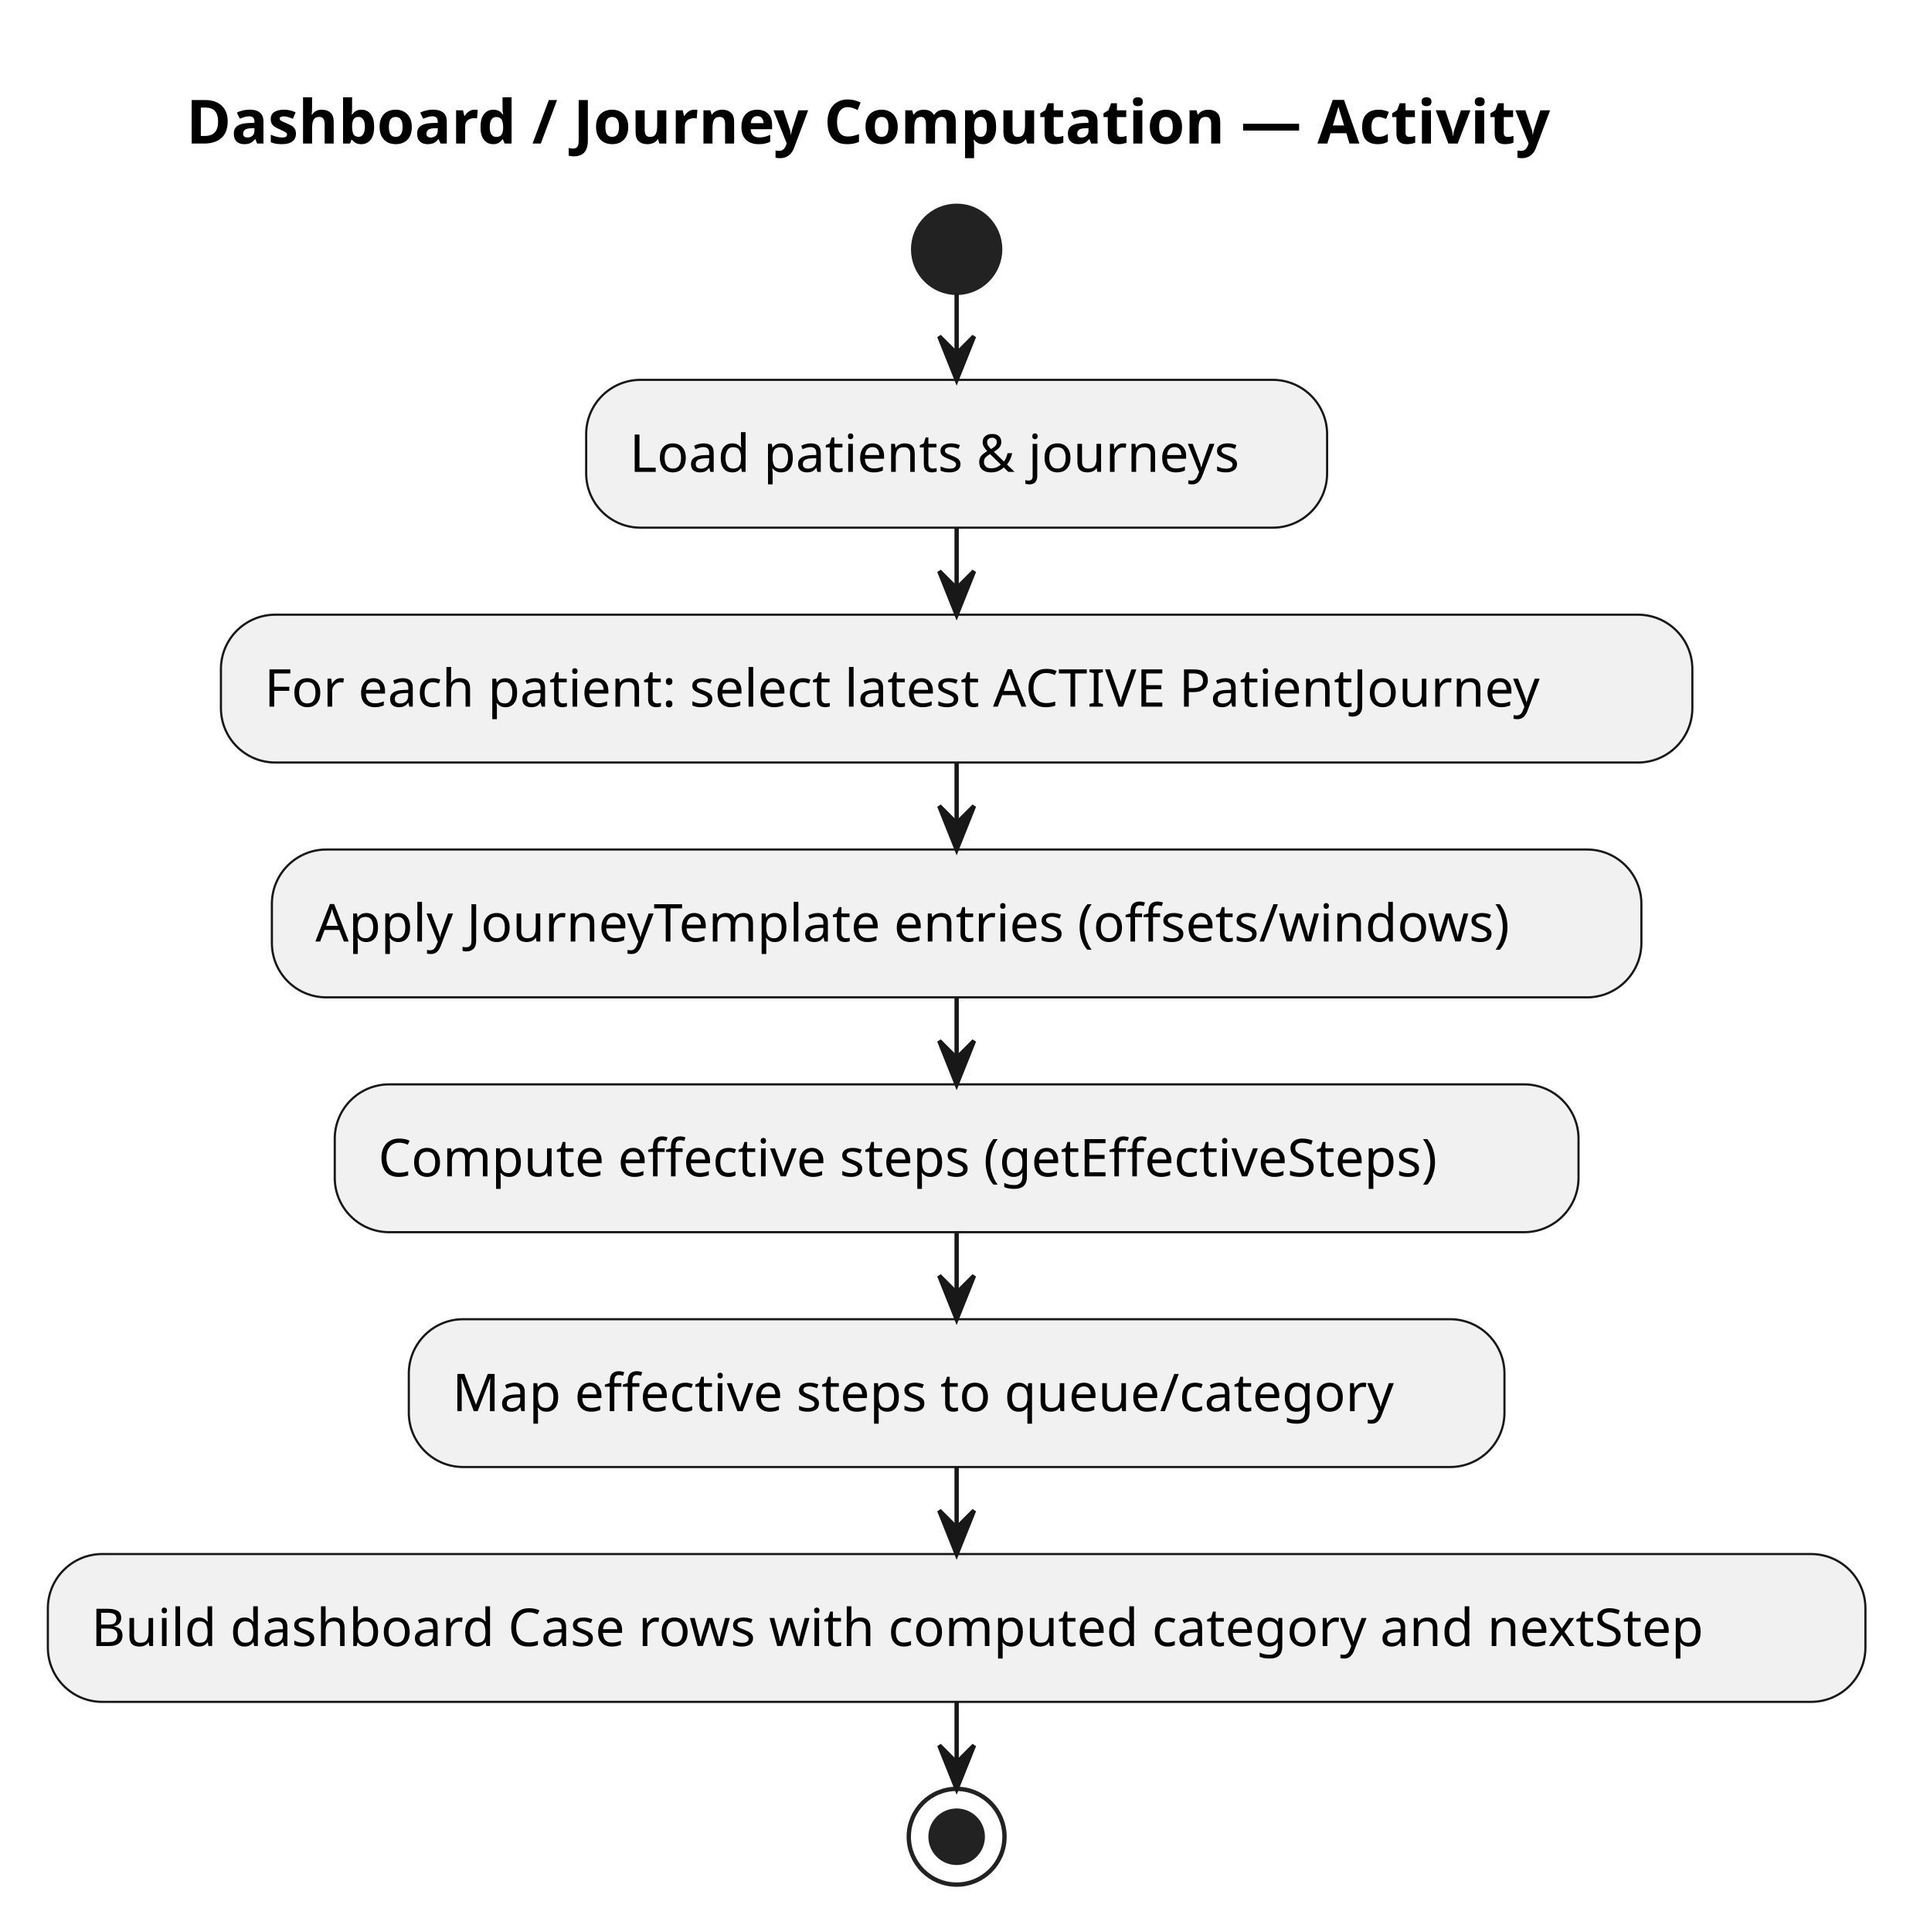
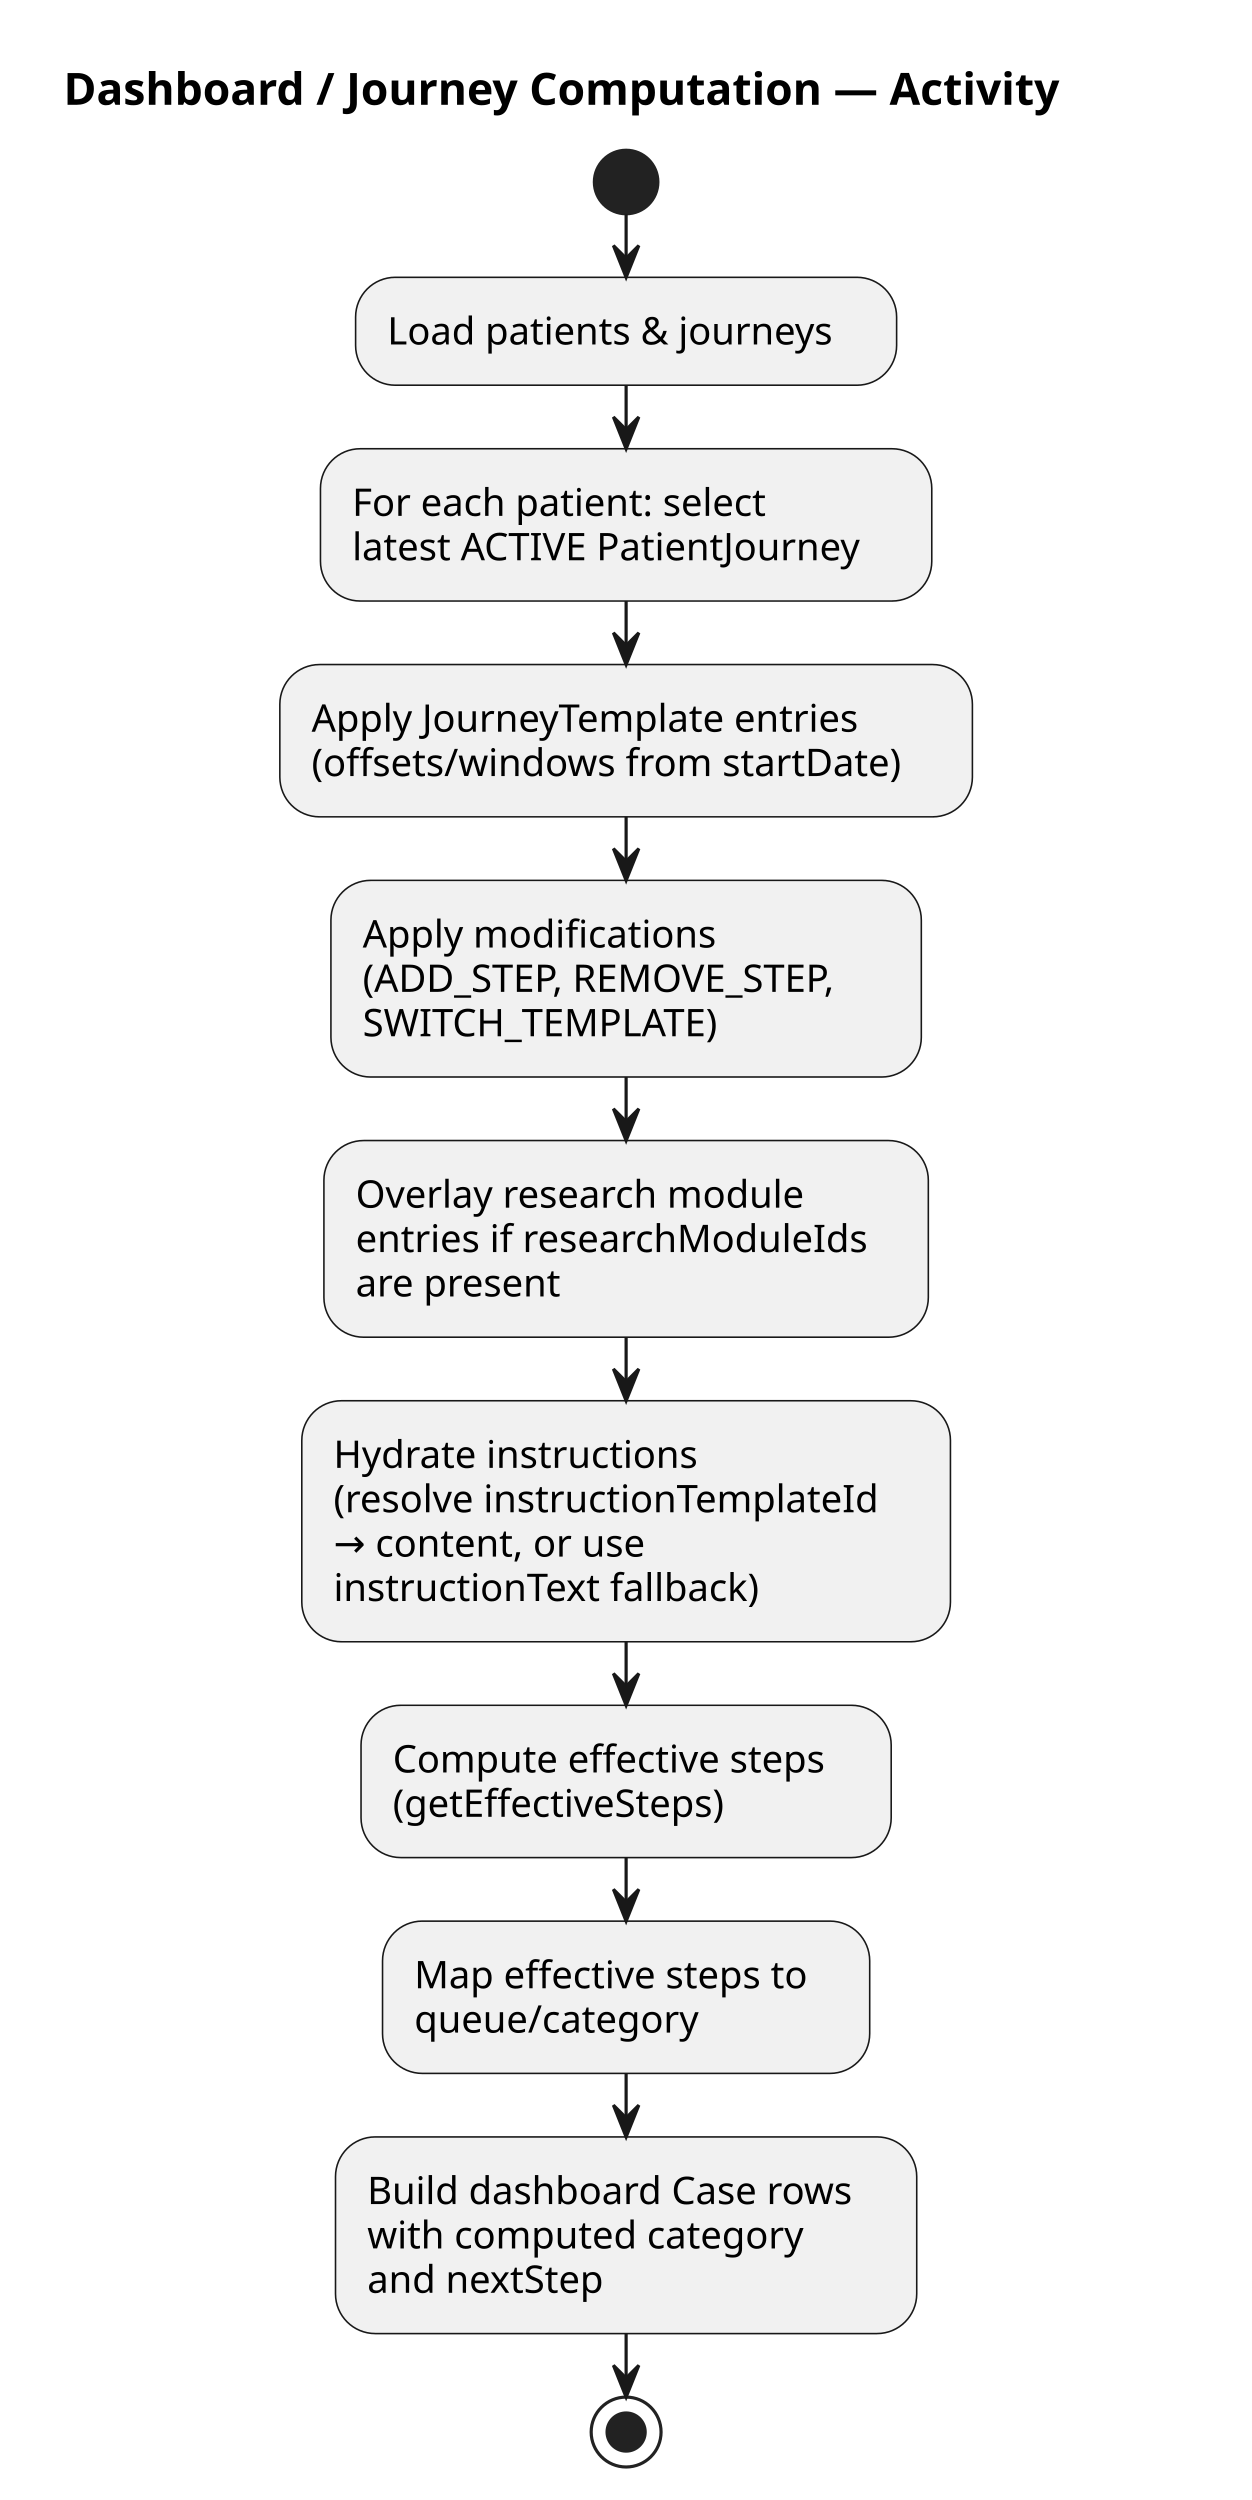
- <svg xmlns="http://www.w3.org/2000/svg" contentStyleType="text/css" data-diagram-type="ACTIVITY" height="444px" preserveAspectRatio="none" style="width:439px;height:444px;background:#FFFFFF;" version="1.1" viewBox="0 0 439 444" width="439px" zoomAndPan="magnify">
+ <svg xmlns="http://www.w3.org/2000/svg" contentStyleType="text/css" data-diagram-type="ACTIVITY" height="787px" preserveAspectRatio="none" style="width:394px;height:787px;background:#FFFFFF;" version="1.1" viewBox="0 0 394 787" width="394px" zoomAndPan="magnify">
  <defs />
  <g>
    <g class="title" data-source-line="1">
-       <text fill="#000000" font-family="sans-serif" font-size="14" font-weight="bold" lengthAdjust="spacing" textLength="351.203" x="42.789" y="32.995">Dashboard / Journey Computation — Activity</text>
+       <text fill="#000000" font-family="sans-serif" font-size="14" font-weight="bold" lengthAdjust="spacing" textLength="351.203" x="20" y="32.995">Dashboard / Journey Computation — Activity</text>
    </g>
-     <ellipse cx="219.891" cy="57.297" fill="#222222" rx="10" ry="10" style="stroke:#222222;stroke-width:1;" />
-     <rect fill="#F1F1F1" height="33.969" rx="12.5" ry="12.5" style="stroke:#181818;stroke-width:0.5;" width="170.31" x="134.735" y="87.297" />
-     <text fill="#000000" font-family="sans-serif" font-size="12" lengthAdjust="spacing" textLength="150.31" x="144.735" y="108.436">Load patients &amp; journeys</text>
-     <rect fill="#F1F1F1" height="33.969" rx="12.5" ry="12.5" style="stroke:#181818;stroke-width:0.5;" width="338.217" x="50.782" y="141.266" />
-     <text fill="#000000" font-family="sans-serif" font-size="12" lengthAdjust="spacing" textLength="318.217" x="60.782" y="162.404">For each patient: select latest ACTIVE PatientJourney</text>
-     <rect fill="#F1F1F1" height="33.969" rx="12.5" ry="12.5" style="stroke:#181818;stroke-width:0.5;" width="314.791" x="62.495" y="195.234" />
-     <text fill="#000000" font-family="sans-serif" font-size="12" lengthAdjust="spacing" textLength="294.791" x="72.495" y="216.373">Apply JourneyTemplate entries (offsets/windows)</text>
-     <rect fill="#F1F1F1" height="33.969" rx="12.5" ry="12.5" style="stroke:#181818;stroke-width:0.5;" width="285.887" x="76.947" y="249.203" />
-     <text fill="#000000" font-family="sans-serif" font-size="12" lengthAdjust="spacing" textLength="265.887" x="86.947" y="270.342">Compute effective steps (getEffectiveSteps)</text>
-     <rect fill="#F1F1F1" height="33.969" rx="12.5" ry="12.5" style="stroke:#181818;stroke-width:0.5;" width="251.844" x="93.969" y="303.172" />
-     <text fill="#000000" font-family="sans-serif" font-size="12" lengthAdjust="spacing" textLength="231.844" x="103.969" y="324.31">Map effective steps to queue/category</text>
-     <rect fill="#F1F1F1" height="33.969" rx="12.5" ry="12.5" style="stroke:#181818;stroke-width:0.5;" width="417.781" x="11" y="357.141" />
-     <text fill="#000000" font-family="sans-serif" font-size="12" lengthAdjust="spacing" textLength="397.781" x="21" y="378.279">Build dashboard Case rows with computed category and nextStep</text>
-     <ellipse cx="219.891" cy="422.109" fill="none" rx="11" ry="11" style="stroke:#222222;stroke-width:1;" />
-     <ellipse cx="219.891" cy="422.109" fill="#222222" rx="6" ry="6" style="stroke:#222222;stroke-width:1;" />
-     <line style="stroke:#181818;stroke-width:1;" x1="219.891" x2="219.891" y1="67.297" y2="87.297" />
-     <polygon fill="#181818" points="215.891,77.297,219.891,87.297,223.891,77.297,219.891,81.297" style="stroke:#181818;stroke-width:1;" />
-     <line style="stroke:#181818;stroke-width:1;" x1="219.891" x2="219.891" y1="121.266" y2="141.266" />
-     <polygon fill="#181818" points="215.891,131.266,219.891,141.266,223.891,131.266,219.891,135.266" style="stroke:#181818;stroke-width:1;" />
-     <line style="stroke:#181818;stroke-width:1;" x1="219.891" x2="219.891" y1="175.234" y2="195.234" />
-     <polygon fill="#181818" points="215.891,185.234,219.891,195.234,223.891,185.234,219.891,189.234" style="stroke:#181818;stroke-width:1;" />
-     <line style="stroke:#181818;stroke-width:1;" x1="219.891" x2="219.891" y1="229.203" y2="249.203" />
-     <polygon fill="#181818" points="215.891,239.203,219.891,249.203,223.891,239.203,219.891,243.203" style="stroke:#181818;stroke-width:1;" />
-     <line style="stroke:#181818;stroke-width:1;" x1="219.891" x2="219.891" y1="283.172" y2="303.172" />
-     <polygon fill="#181818" points="215.891,293.172,219.891,303.172,223.891,293.172,219.891,297.172" style="stroke:#181818;stroke-width:1;" />
-     <line style="stroke:#181818;stroke-width:1;" x1="219.891" x2="219.891" y1="337.141" y2="357.141" />
-     <polygon fill="#181818" points="215.891,347.141,219.891,357.141,223.891,347.141,219.891,351.141" style="stroke:#181818;stroke-width:1;" />
-     <line style="stroke:#181818;stroke-width:1;" x1="219.891" x2="219.891" y1="391.109" y2="411.109" />
-     <polygon fill="#181818" points="215.891,401.109,219.891,411.109,223.891,401.109,219.891,405.109" style="stroke:#181818;stroke-width:1;" />
+     <ellipse cx="197.102" cy="57.297" fill="#222222" rx="10" ry="10" style="stroke:#222222;stroke-width:1;" />
+     <rect fill="#F1F1F1" height="33.969" rx="12.5" ry="12.5" style="stroke:#181818;stroke-width:0.5;" width="170.31" x="111.946" y="87.297" />
+     <text fill="#000000" font-family="sans-serif" font-size="12" lengthAdjust="spacing" textLength="150.31" x="121.946" y="108.436">Load patients &amp; journeys</text>
+     <rect fill="#F1F1F1" height="47.938" rx="12.5" ry="12.5" style="stroke:#181818;stroke-width:0.5;" width="192.441" x="100.881" y="141.266" />
+     <text fill="#000000" font-family="sans-serif" font-size="12" lengthAdjust="spacing" textLength="141.961" x="110.881" y="162.404">For each patient: select</text>
+     <text fill="#000000" font-family="sans-serif" font-size="12" lengthAdjust="spacing" textLength="172.441" x="110.881" y="176.373">latest ACTIVE PatientJourney</text>
+     <rect fill="#F1F1F1" height="47.938" rx="12.5" ry="12.5" style="stroke:#181818;stroke-width:0.5;" width="218.018" x="88.093" y="209.203" />
+     <text fill="#000000" font-family="sans-serif" font-size="12" lengthAdjust="spacing" textLength="185.408" x="98.093" y="230.342">Apply JourneyTemplate entries</text>
+     <text fill="#000000" font-family="sans-serif" font-size="12" lengthAdjust="spacing" textLength="198.018" x="98.093" y="244.31">(offsets/windows from startDate)</text>
+     <rect fill="#F1F1F1" height="61.906" rx="12.5" ry="12.5" style="stroke:#181818;stroke-width:0.5;" width="185.856" x="104.174" y="277.141" />
+     <text fill="#000000" font-family="sans-serif" font-size="12" lengthAdjust="spacing" textLength="118.424" x="114.174" y="298.279">Apply modifications</text>
+     <text fill="#000000" font-family="sans-serif" font-size="12" lengthAdjust="spacing" textLength="165.856" x="114.174" y="312.248">(ADD_STEP, REMOVE_STEP,</text>
+     <text fill="#000000" font-family="sans-serif" font-size="12" lengthAdjust="spacing" textLength="120.744" x="114.174" y="326.217">SWITCH_TEMPLATE)</text>
+     <rect fill="#F1F1F1" height="61.906" rx="12.5" ry="12.5" style="stroke:#181818;stroke-width:0.5;" width="190.268" x="101.968" y="359.047" />
+     <text fill="#000000" font-family="sans-serif" font-size="12" lengthAdjust="spacing" textLength="151.693" x="111.968" y="380.185">Overlay research module</text>
+     <text fill="#000000" font-family="sans-serif" font-size="12" lengthAdjust="spacing" textLength="170.268" x="111.968" y="394.154">entries if researchModuleIds</text>
+     <text fill="#000000" font-family="sans-serif" font-size="12" lengthAdjust="spacing" textLength="69.363" x="111.968" y="408.123">are present</text>
+     <rect fill="#F1F1F1" height="75.875" rx="12.5" ry="12.5" style="stroke:#181818;stroke-width:0.5;" width="204.195" x="95.004" y="440.953" />
+     <text fill="#000000" font-family="sans-serif" font-size="12" lengthAdjust="spacing" textLength="122.203" x="105.004" y="462.092">Hydrate instructions</text>
+     <text fill="#000000" font-family="sans-serif" font-size="12" lengthAdjust="spacing" textLength="184.195" x="105.004" y="476.06">(resolve instructionTemplateId</text>
+     <text fill="#000000" font-family="sans-serif" font-size="12" lengthAdjust="spacing" textLength="104.772" x="105.004" y="490.029">→ content, or use</text>
+     <text fill="#000000" font-family="sans-serif" font-size="12" lengthAdjust="spacing" textLength="145.799" x="105.004" y="503.998">instructionText fallback)</text>
+     <rect fill="#F1F1F1" height="47.938" rx="12.5" ry="12.5" style="stroke:#181818;stroke-width:0.5;" width="166.894" x="113.654" y="536.828" />
+     <text fill="#000000" font-family="sans-serif" font-size="12" lengthAdjust="spacing" textLength="146.894" x="123.654" y="557.967">Compute effective steps</text>
+     <text fill="#000000" font-family="sans-serif" font-size="12" lengthAdjust="spacing" textLength="115.178" x="123.654" y="571.936">(getEffectiveSteps)</text>
+     <rect fill="#F1F1F1" height="47.938" rx="12.5" ry="12.5" style="stroke:#181818;stroke-width:0.5;" width="153.359" x="120.422" y="604.766" />
+     <text fill="#000000" font-family="sans-serif" font-size="12" lengthAdjust="spacing" textLength="133.359" x="130.422" y="625.904">Map effective steps to</text>
+     <text fill="#000000" font-family="sans-serif" font-size="12" lengthAdjust="spacing" textLength="94.67" x="130.422" y="639.873">queue/category</text>
+     <rect fill="#F1F1F1" height="61.906" rx="12.5" ry="12.5" style="stroke:#181818;stroke-width:0.5;" width="182.967" x="105.618" y="672.703" />
+     <text fill="#000000" font-family="sans-serif" font-size="12" lengthAdjust="spacing" textLength="162.967" x="115.618" y="693.842">Build dashboard Case rows</text>
+     <text fill="#000000" font-family="sans-serif" font-size="12" lengthAdjust="spacing" textLength="146.678" x="115.618" y="707.811">with computed category</text>
+     <text fill="#000000" font-family="sans-serif" font-size="12" lengthAdjust="spacing" textLength="80.508" x="115.618" y="721.779">and nextStep</text>
+     <ellipse cx="197.102" cy="765.609" fill="none" rx="11" ry="11" style="stroke:#222222;stroke-width:1;" />
+     <ellipse cx="197.102" cy="765.609" fill="#222222" rx="6" ry="6" style="stroke:#222222;stroke-width:1;" />
+     <line style="stroke:#181818;stroke-width:1;" x1="197.102" x2="197.102" y1="67.297" y2="87.297" />
+     <polygon fill="#181818" points="193.102,77.297,197.102,87.297,201.102,77.297,197.102,81.297" style="stroke:#181818;stroke-width:1;" />
+     <line style="stroke:#181818;stroke-width:1;" x1="197.102" x2="197.102" y1="121.266" y2="141.266" />
+     <polygon fill="#181818" points="193.102,131.266,197.102,141.266,201.102,131.266,197.102,135.266" style="stroke:#181818;stroke-width:1;" />
+     <line style="stroke:#181818;stroke-width:1;" x1="197.102" x2="197.102" y1="189.203" y2="209.203" />
+     <polygon fill="#181818" points="193.102,199.203,197.102,209.203,201.102,199.203,197.102,203.203" style="stroke:#181818;stroke-width:1;" />
+     <line style="stroke:#181818;stroke-width:1;" x1="197.102" x2="197.102" y1="257.141" y2="277.141" />
+     <polygon fill="#181818" points="193.102,267.141,197.102,277.141,201.102,267.141,197.102,271.141" style="stroke:#181818;stroke-width:1;" />
+     <line style="stroke:#181818;stroke-width:1;" x1="197.102" x2="197.102" y1="339.047" y2="359.047" />
+     <polygon fill="#181818" points="193.102,349.047,197.102,359.047,201.102,349.047,197.102,353.047" style="stroke:#181818;stroke-width:1;" />
+     <line style="stroke:#181818;stroke-width:1;" x1="197.102" x2="197.102" y1="420.953" y2="440.953" />
+     <polygon fill="#181818" points="193.102,430.953,197.102,440.953,201.102,430.953,197.102,434.953" style="stroke:#181818;stroke-width:1;" />
+     <line style="stroke:#181818;stroke-width:1;" x1="197.102" x2="197.102" y1="516.828" y2="536.828" />
+     <polygon fill="#181818" points="193.102,526.828,197.102,536.828,201.102,526.828,197.102,530.828" style="stroke:#181818;stroke-width:1;" />
+     <line style="stroke:#181818;stroke-width:1;" x1="197.102" x2="197.102" y1="584.766" y2="604.766" />
+     <polygon fill="#181818" points="193.102,594.766,197.102,604.766,201.102,594.766,197.102,598.766" style="stroke:#181818;stroke-width:1;" />
+     <line style="stroke:#181818;stroke-width:1;" x1="197.102" x2="197.102" y1="652.703" y2="672.703" />
+     <polygon fill="#181818" points="193.102,662.703,197.102,672.703,201.102,662.703,197.102,666.703" style="stroke:#181818;stroke-width:1;" />
+     <line style="stroke:#181818;stroke-width:1;" x1="197.102" x2="197.102" y1="734.609" y2="754.609" />
+     <polygon fill="#181818" points="193.102,744.609,197.102,754.609,201.102,744.609,197.102,748.609" style="stroke:#181818;stroke-width:1;" />
  </g>
</svg>
